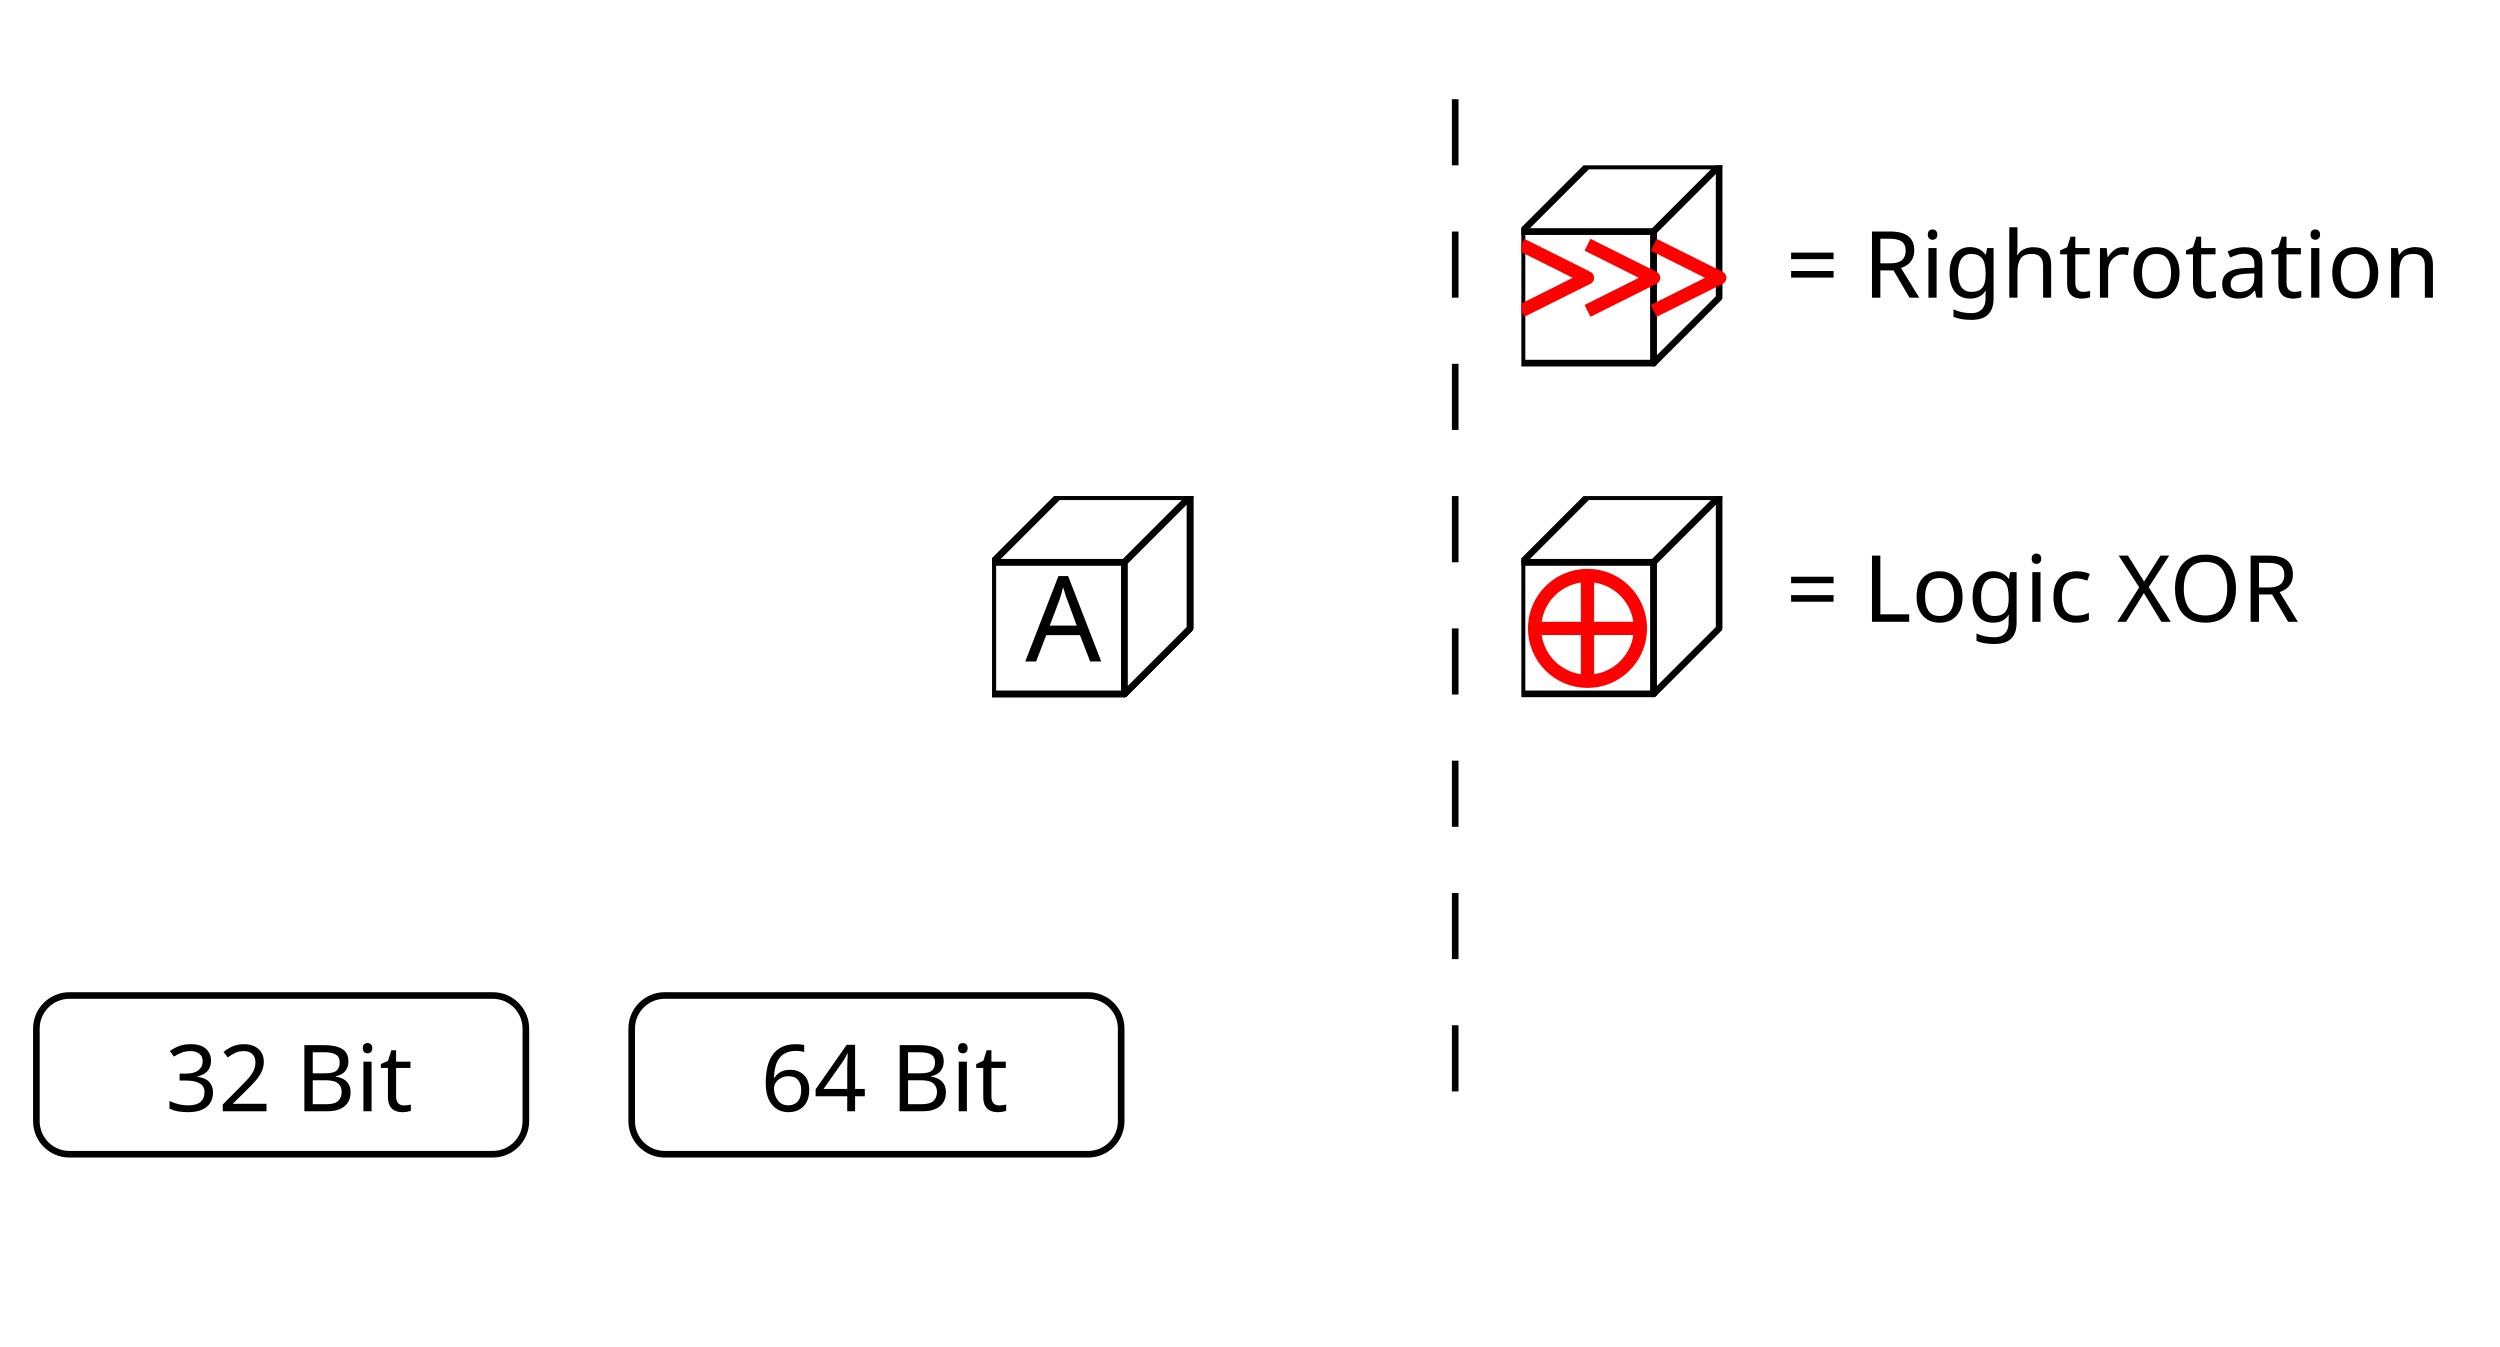
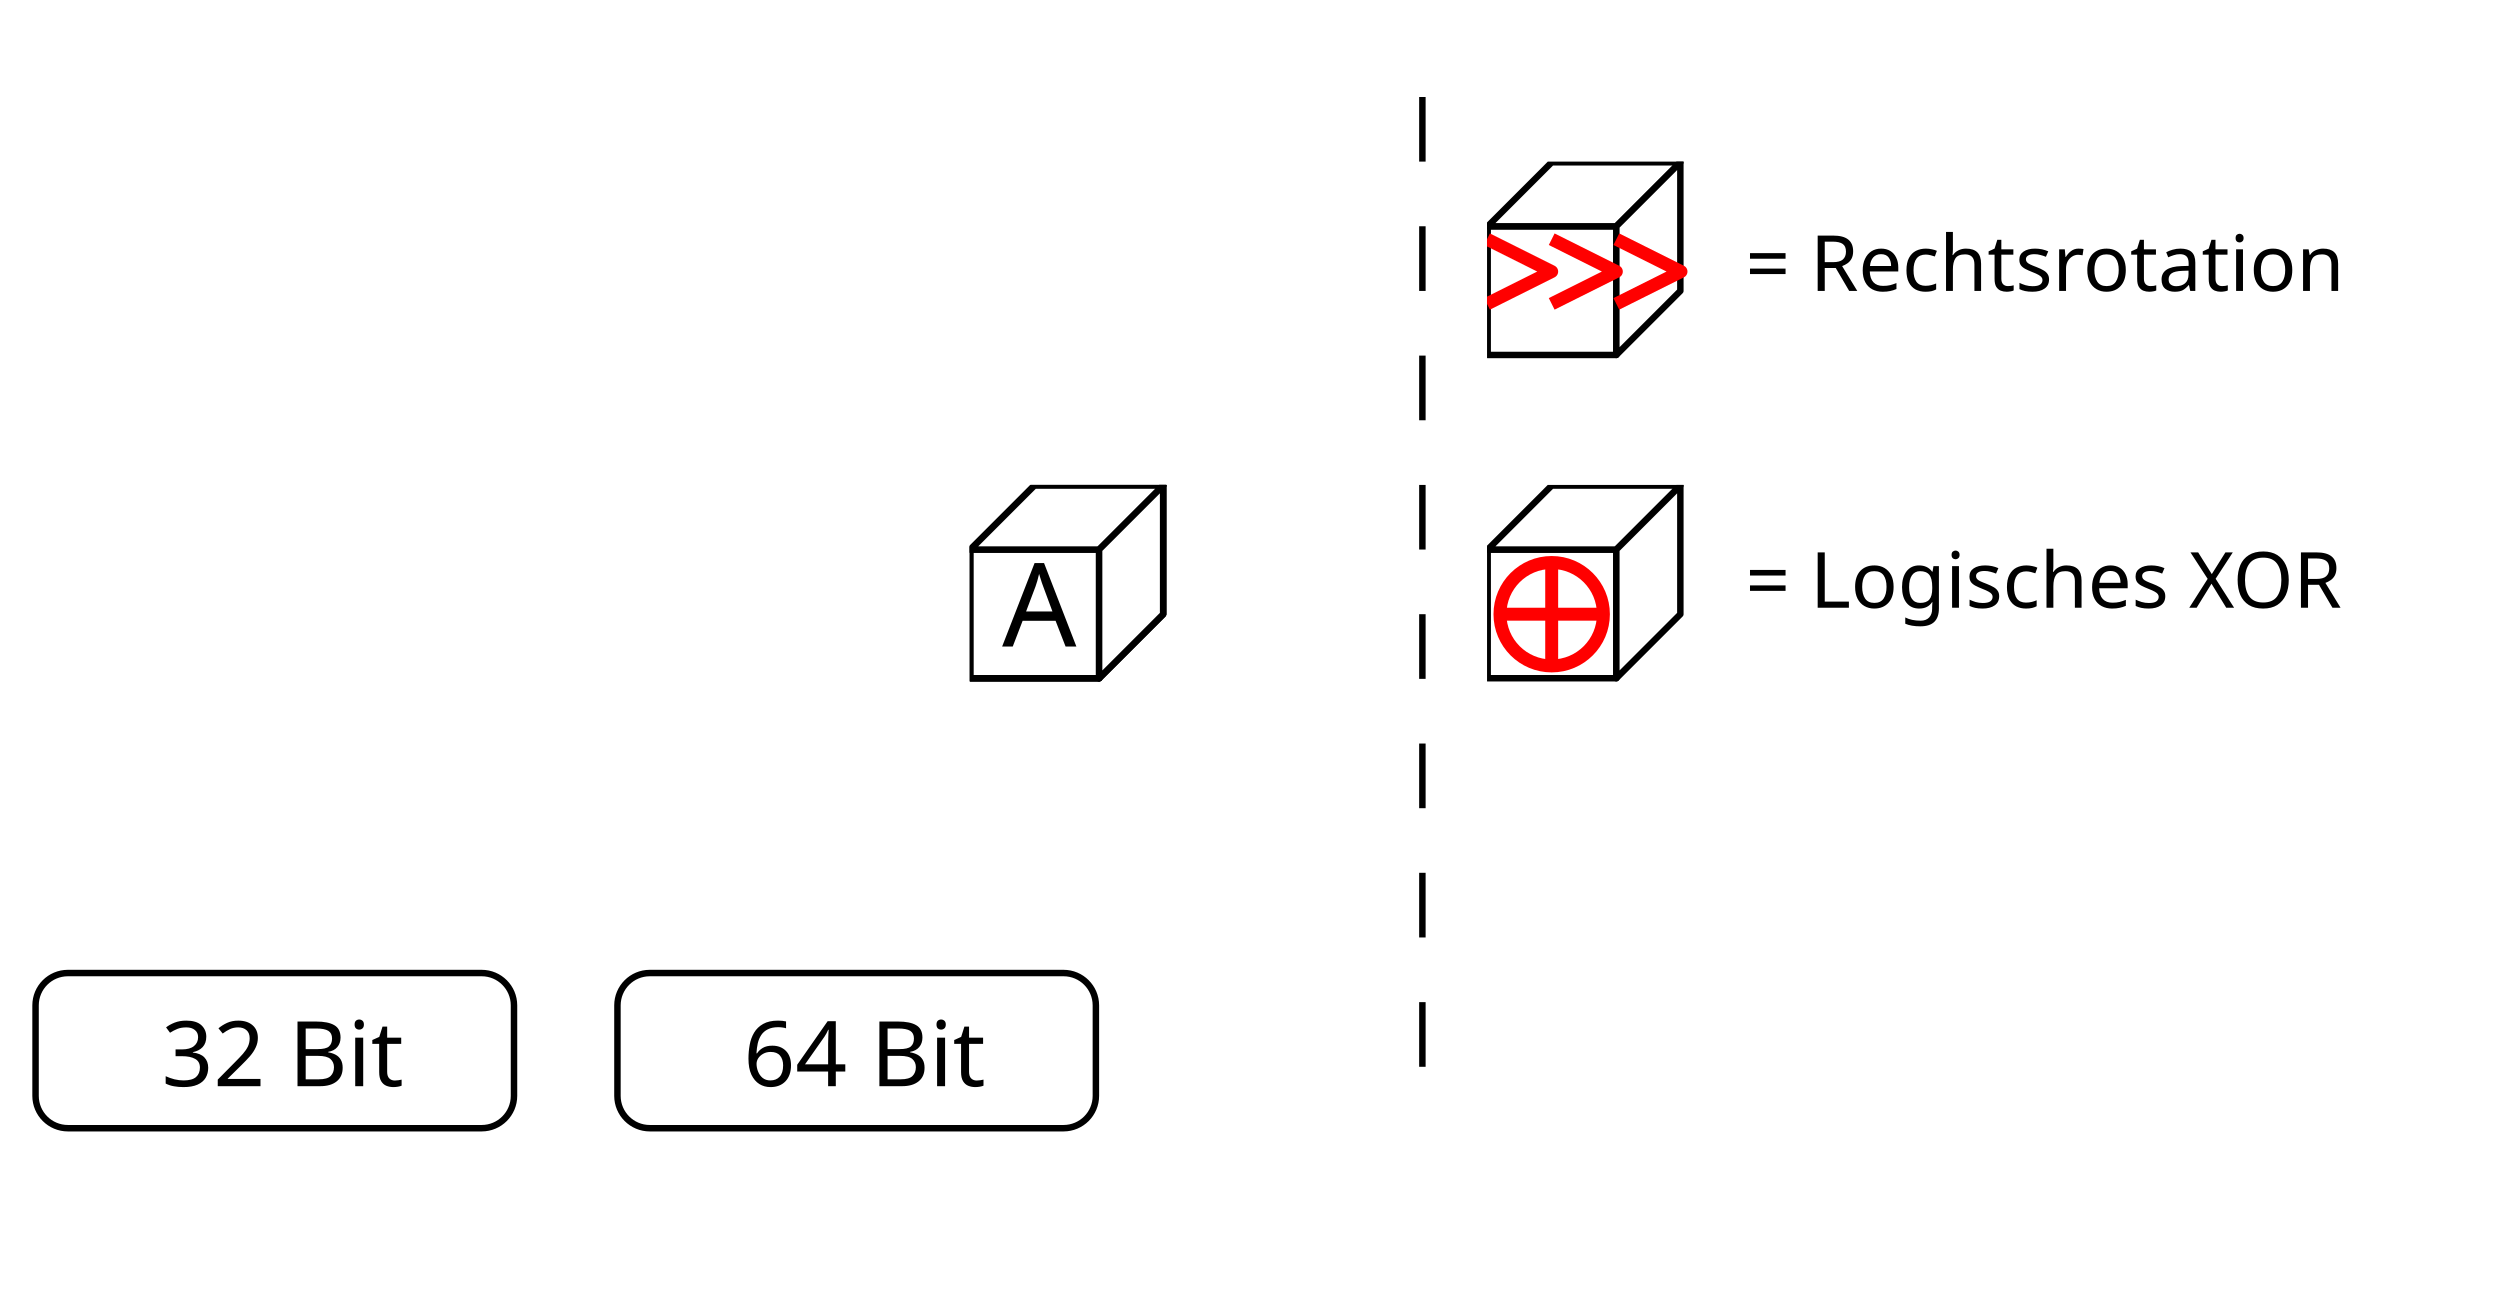
- <svg xmlns="http://www.w3.org/2000/svg" xmlns:xlink="http://www.w3.org/1999/xlink" width="130mm" height="70mm" id="svg2">
+ <svg xmlns="http://www.w3.org/2000/svg" xmlns:xlink="http://www.w3.org/1999/xlink" width="133mm" height="70mm" id="svg2">
  <defs id="defs4">
    <svg width="30" height="30" id="bit">
      <rect y="10" x="0.1" width="19.9" height="19.9" fill="white" stroke="black" />
      <polygon fill="white" stroke="black" points="0.1 10, 10 0.1, 29.9 0.1, 20 10" />
      <polygon fill="white" stroke="black" points="29.9 0.1, 29.9 20, 20 29.9, 20 10" />
    </svg>
    <svg width="30" height="30" id="a">
      <use xlink:href="#bit" x="0" y="0" />
      <text fill="black" x="5" y="25" style="font-size:18px;">
        A
       </text>
    </svg>
    <svg width="30" height="30" id="b">
      <use xlink:href="#bit" x="0" y="0" />
      <text fill="black" x="5" y="25" style="font-size:18px;">
        B
       </text>
    </svg>
    <svg width="30" height="30" id="c">
      <use xlink:href="#bit" x="0" y="0" />
      <text fill="black" x="5" y="25" style="font-size:18px;">
        C
       </text>
    </svg>
    <svg width="30" height="30" id="e">
      <use xlink:href="#bit" x="0" y="0" />
      <text fill="black" x="5" y="25" style="font-size:18px;">
        E
       </text>
    </svg>
    <svg width="30" height="30" id="h">
      <use xlink:href="#bit" x="0" y="0" />
      <text fill="black" x="3" y="25" style="font-size:14px;">
       Σ0
       </text>
    </svg>
    <svg width="30" height="30" id="k">
      <use xlink:href="#bit" x="0" y="0" />
      <text fill="black" x="5" y="25" style="font-size:18px;">
       k
       </text>
    </svg>
    <path id="arrow0" d="m 0 0 l 50 0 -4 -4 m 4 4 l -4 4" stroke="black" />
    <path id="arrow1" d="m 0 0 l 20 0 -4 -4 m 4 4 l -4 4" stroke="black" />
    <svg id="xor" width="30" height="30">
      <use xlink:href="#bit" x="0" y="0" />
      <circle cx="10" cy="20" r="8" stroke="red" stroke-width="2" />
      <path d="M 10 12 l 0 16 M 2 20 l 16 0" stroke="red" stroke-width="2" />
    </svg>
    <svg id="shift" width="30" height="30">
      <use xlink:href="#bit" x="0" y="0" />
      <path d="M 0 12 l 10 5 -10 5 m 10 -10 l 10 5 -10 5 m 10 -10 l 10 5 -10 5" stroke="red" stroke-width="2" />
    </svg>
  </defs>
  <g style="fill:none;fill-rule:evenodd;stroke:none;stroke-width:1px;stroke-linecap:butt;stroke-linejoin:round;stroke-opacity:1;font-family:'sans';" id="g2383 " transform="scale(1.3)">
    <rect x="0" y="0" width="640" height="500" fill="white" />
    <use xlink:href="#a" x="150" y="75" opacity="1">
      <set attributeName="opacity" to="1" begin="start.begin" />
      <animate attributeName="y" from="75" to="125" begin="bit01.end" fill="freeze" dur="1" id="bit02" />
      <animate attributeName="y" from="125" to="75" begin="xor01.end" fill="freeze" dur="1" id="bit04" />
      <set attributeName="opacity" to="0" begin="xor02.end" />
    </use>
    <use xlink:href="#a" x="150" y="75" opacity="1">
      <set attributeName="opacity" to="1" begin="start.begin" />
      <set attributeName="opacity" to="0" begin="xor02.end" />
    </use>
    <use xlink:href="#a" x="150" y="75" opacity="1">
      <set attributeName="opacity" to="1" begin="start.begin" />
      <animate attributeName="y" from="75" to="25" begin="start.begin" fill="freeze" dur="1" id="bit01" />
      <animate attributeName="y" from="25" to="75" begin="bit02.end+6" fill="freeze" dur="1" id="bit03" />
      <set attributeName="opacity" to="0" begin="xor02.end" />
    </use>
    <use xlink:href="#h" x="150" y="75" opacity="0">
      <set attributeName="opacity" to="0" begin="start.begin" />
      <set attributeName="x" to="150" begin="start.begin" />
      <set attributeName="opacity" to="1" begin="xor02.end" />
      <animate attributeName="x" from="150" to="-50" begin="xor02.end+1" fill="freeze" dur="1" id="sigma01" />
    </use>
    <use xlink:href="#shift" x="150" y="25" opacity="0">
      <set attributeName="opacity" to="1" dur="1" begin="bit02.end" />
    </use>
    <use xlink:href="#shift" x="150" y="75" opacity="0">
      <set attributeName="opacity" to="1" dur="1" begin="bit02.end+2" />
    </use>
    <use xlink:href="#shift" x="150" y="125" opacity="0">
      <set attributeName="opacity" to="1" dur="1" begin="bit02.end+4" />
    </use>
    <text fill="red" x="-180" y="50" style="font-size:10px;" opacity="0">
2
<set attributeName="x" to="180" begin="s32.click" />
      <set attributeName="x" to="-180" begin="s64.click" />
      <set attributeName="opacity" to="1" dur="1" begin="bit02.end" />
    </text>
    <text fill="red" x="-180" y="50" style="font-size:10px;" opacity="0">
28
<set attributeName="x" to="-180" begin="s32.click" />
      <set attributeName="x" to="180" begin="s64.click" />
      <set attributeName="opacity" to="1" dur="1" begin="bit02.end" />
    </text>
    <text fill="red" x="-180" y="100" style="font-size:10px;" opacity="0">
13
<set attributeName="x" to="180" begin="s32.click" />
      <set attributeName="x" to="-180" begin="s64.click" />
      <set attributeName="opacity" to="1" dur="1" begin="bit02.end+2" />
    </text>
    <text fill="red" x="-180" y="100" style="font-size:10px;" opacity="0">
34
<set attributeName="x" to="-180" begin="s32.click" />
      <set attributeName="x" to="180" begin="s64.click" />
      <set attributeName="opacity" to="1" dur="1" begin="bit02.end+2" />
    </text>
    <text fill="red" x="-180" y="150" style="font-size:10px;" opacity="0">
22
<set attributeName="x" to="180" begin="s32.click" />
      <set attributeName="x" to="-180" begin="s64.click" />
      <set attributeName="opacity" to="1" dur="1" begin="bit02.end+4" />
    </text>
    <text fill="red" x="-180" y="150" style="font-size:10px;" opacity="0">
39
<set attributeName="x" to="-180" begin="s32.click" />
      <set attributeName="x" to="180" begin="s64.click" />
      <set attributeName="opacity" to="1" dur="1" begin="bit02.end+4" />
    </text>
    <use xlink:href="#xor" x="150" y="75" opacity="0">
      <set attributeName="opacity" to="1" dur="1" begin="bit03.end" id="xor01" />
      <set attributeName="opacity" to="1" dur="1" begin="bit04.end" id="xor02" />
    </use>
    <path d="M 220 15 l 0 150" stroke="black" stroke-dasharray="10,10" />
    <use xlink:href="#shift" x="230" y="25" />
-     <text fill="black" x="270" y="45" style="font-size:14px;">
- = Rightrotation
+     <text fill="black" x="270" y="45" style="font-size:12px;">
+ = Rechtsrotation
</text>
    <use xlink:href="#xor" x="230" y="75" />
-     <text fill="black" x="270" y="94" style="font-size:14px;">
- = Logic XOR
+     <text fill="black" x="270" y="94" style="font-size:12px;">
+ = Logisches XOR
</text>
    <svg x="0" y="0" width="1" height="1">
      <set attributeName="x" to="0" dur="1" id="start" begin="s32.click;s64.click" />
    </svg>
    <svg height="25" width="75" x="5" y="150" id="s32">
      <set attributeName="x" to="-100" begin="start.begin" />
      <set attributeName="x" to="5" begin="sigma01.end" />
      <rect height="24" width="74" x="0.5" y="0.5" rx="5" ry="5" stroke="black" fill="white" />
      <text fill="black" x="20" y="18" style="font-size:14px;">
32 Bit
</text>
    </svg>
    <svg height="25" width="75" x="95" y="150" id="s64">
      <set attributeName="x" to="-100" begin="start.begin" />
      <set attributeName="x" to="95" begin="sigma01.end" />
      <rect height="24" width="74" x="0.5" y="0.5" rx="5" ry="5" stroke="black" fill="white" />
      <text fill="black" x="20" y="18" style="font-size:14px;">
64 Bit
</text>
    </svg>
  </g>
</svg>
